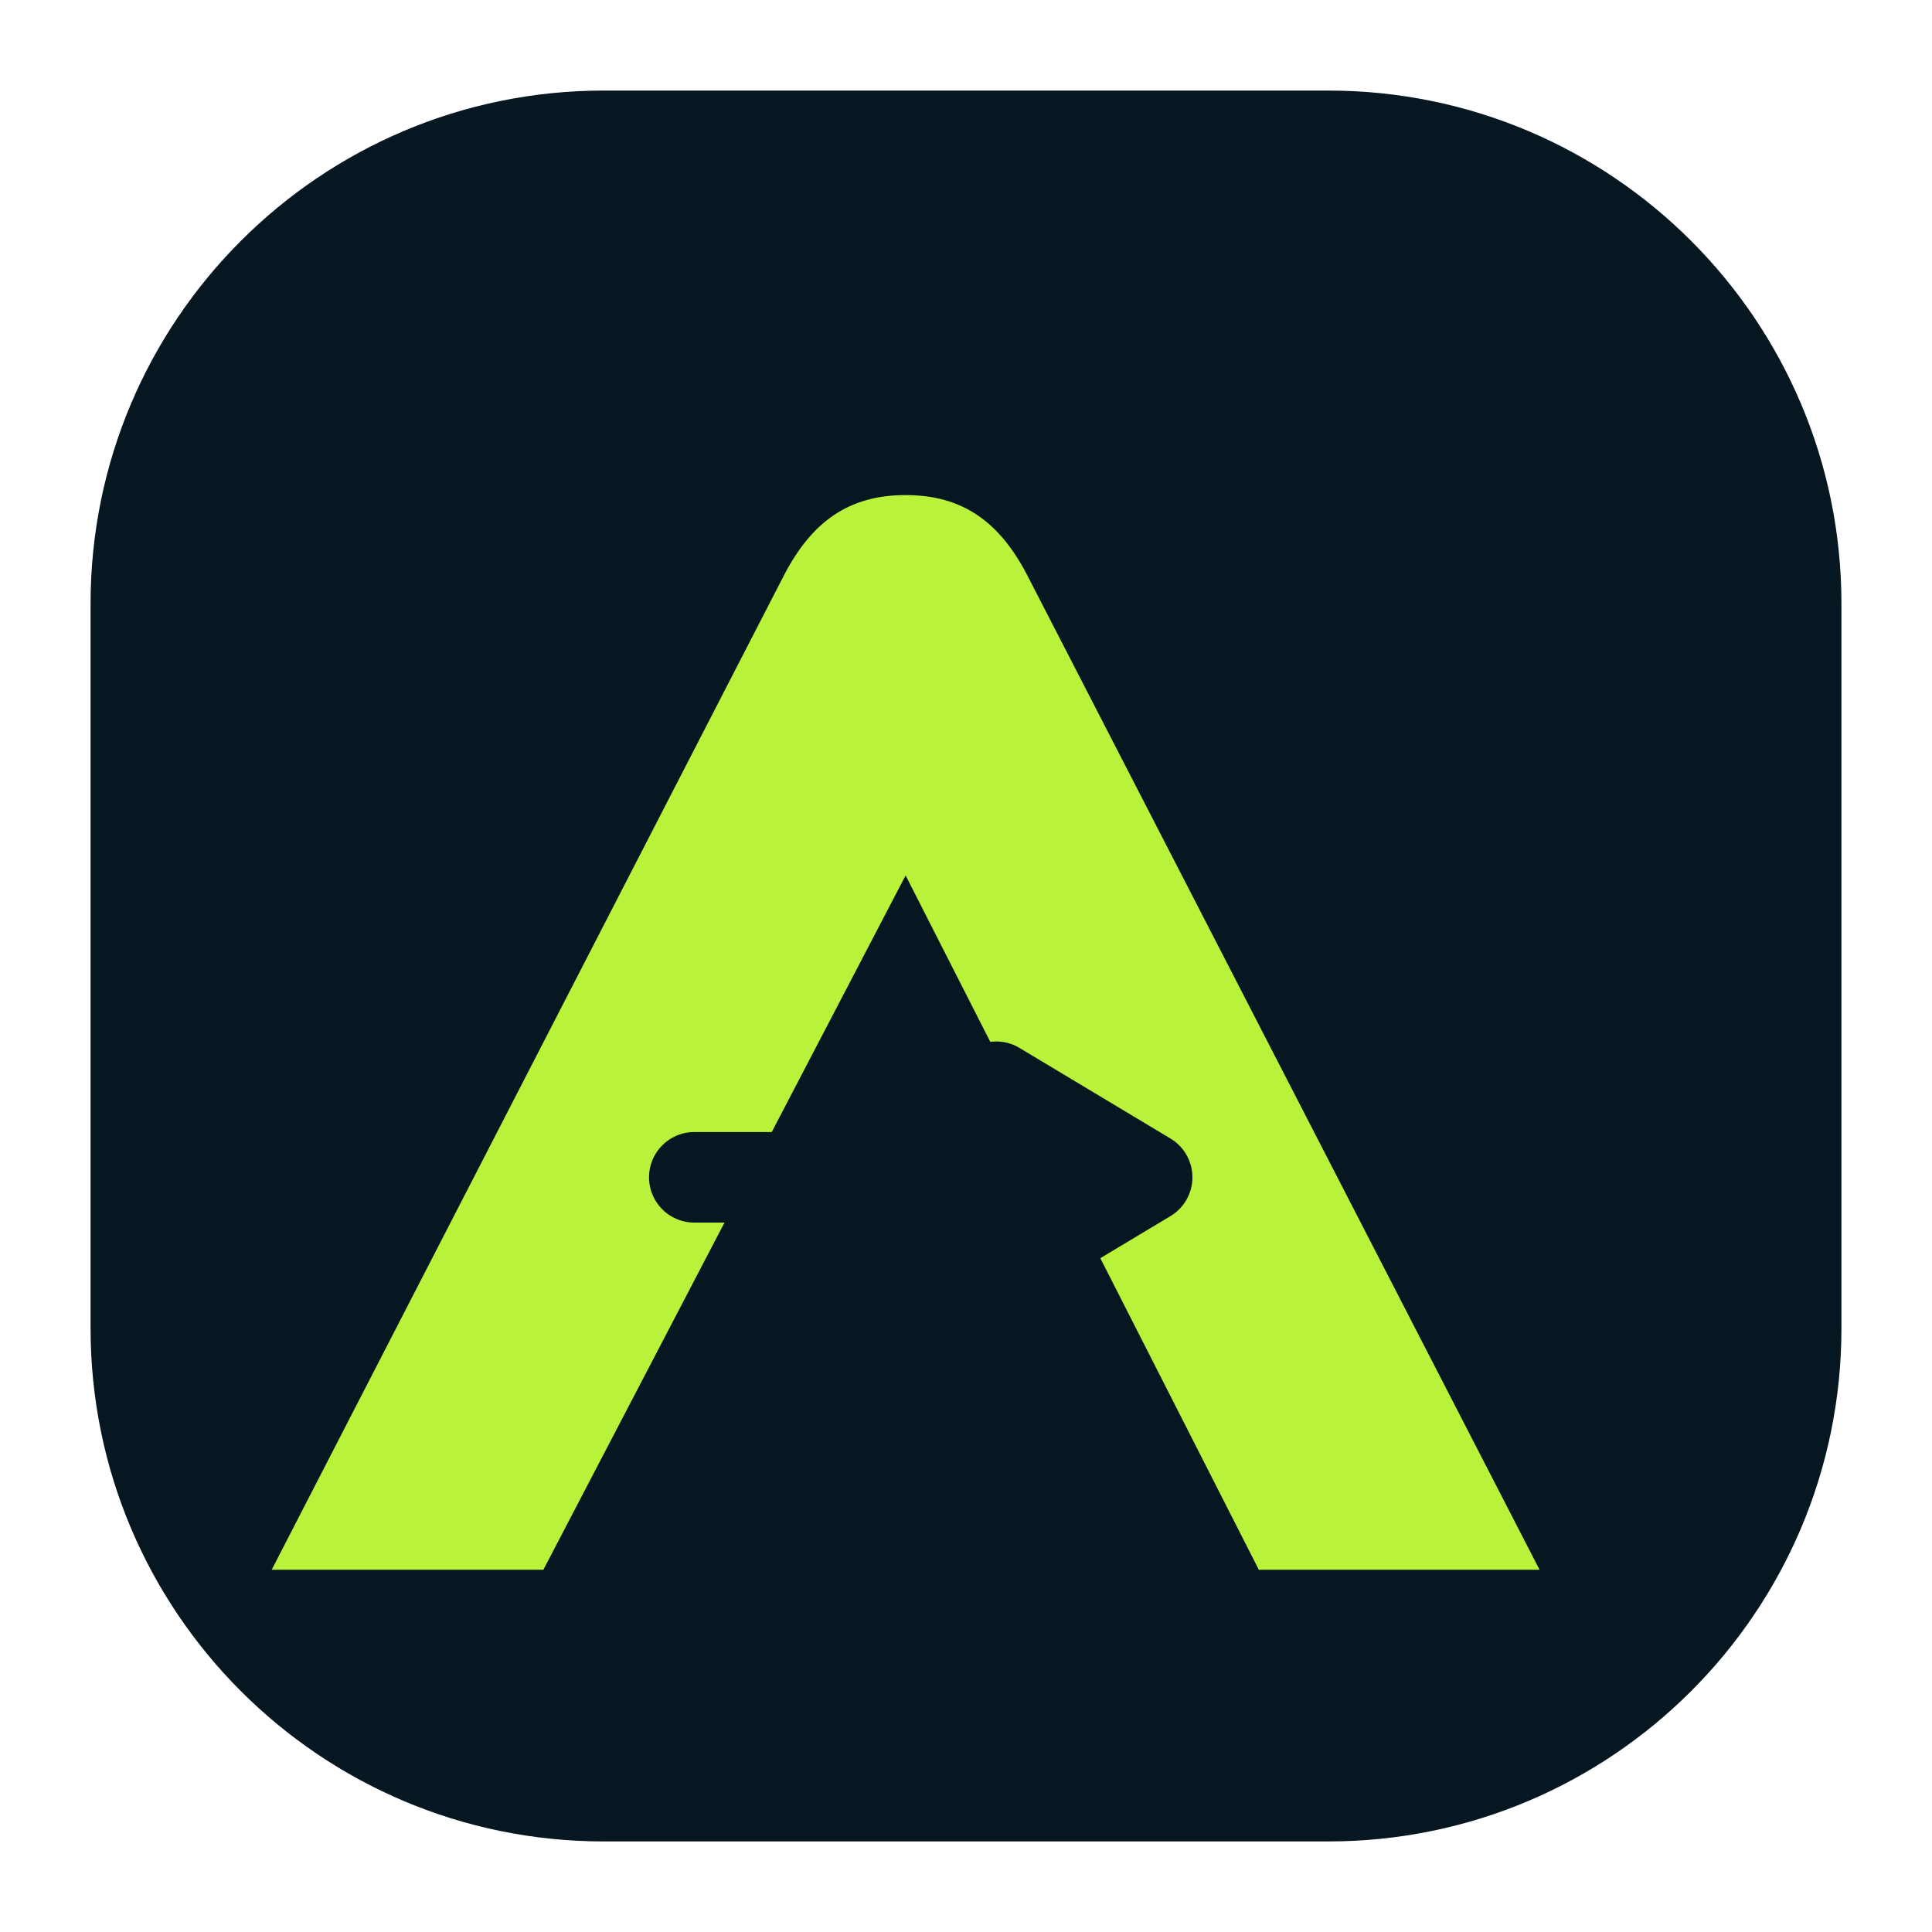
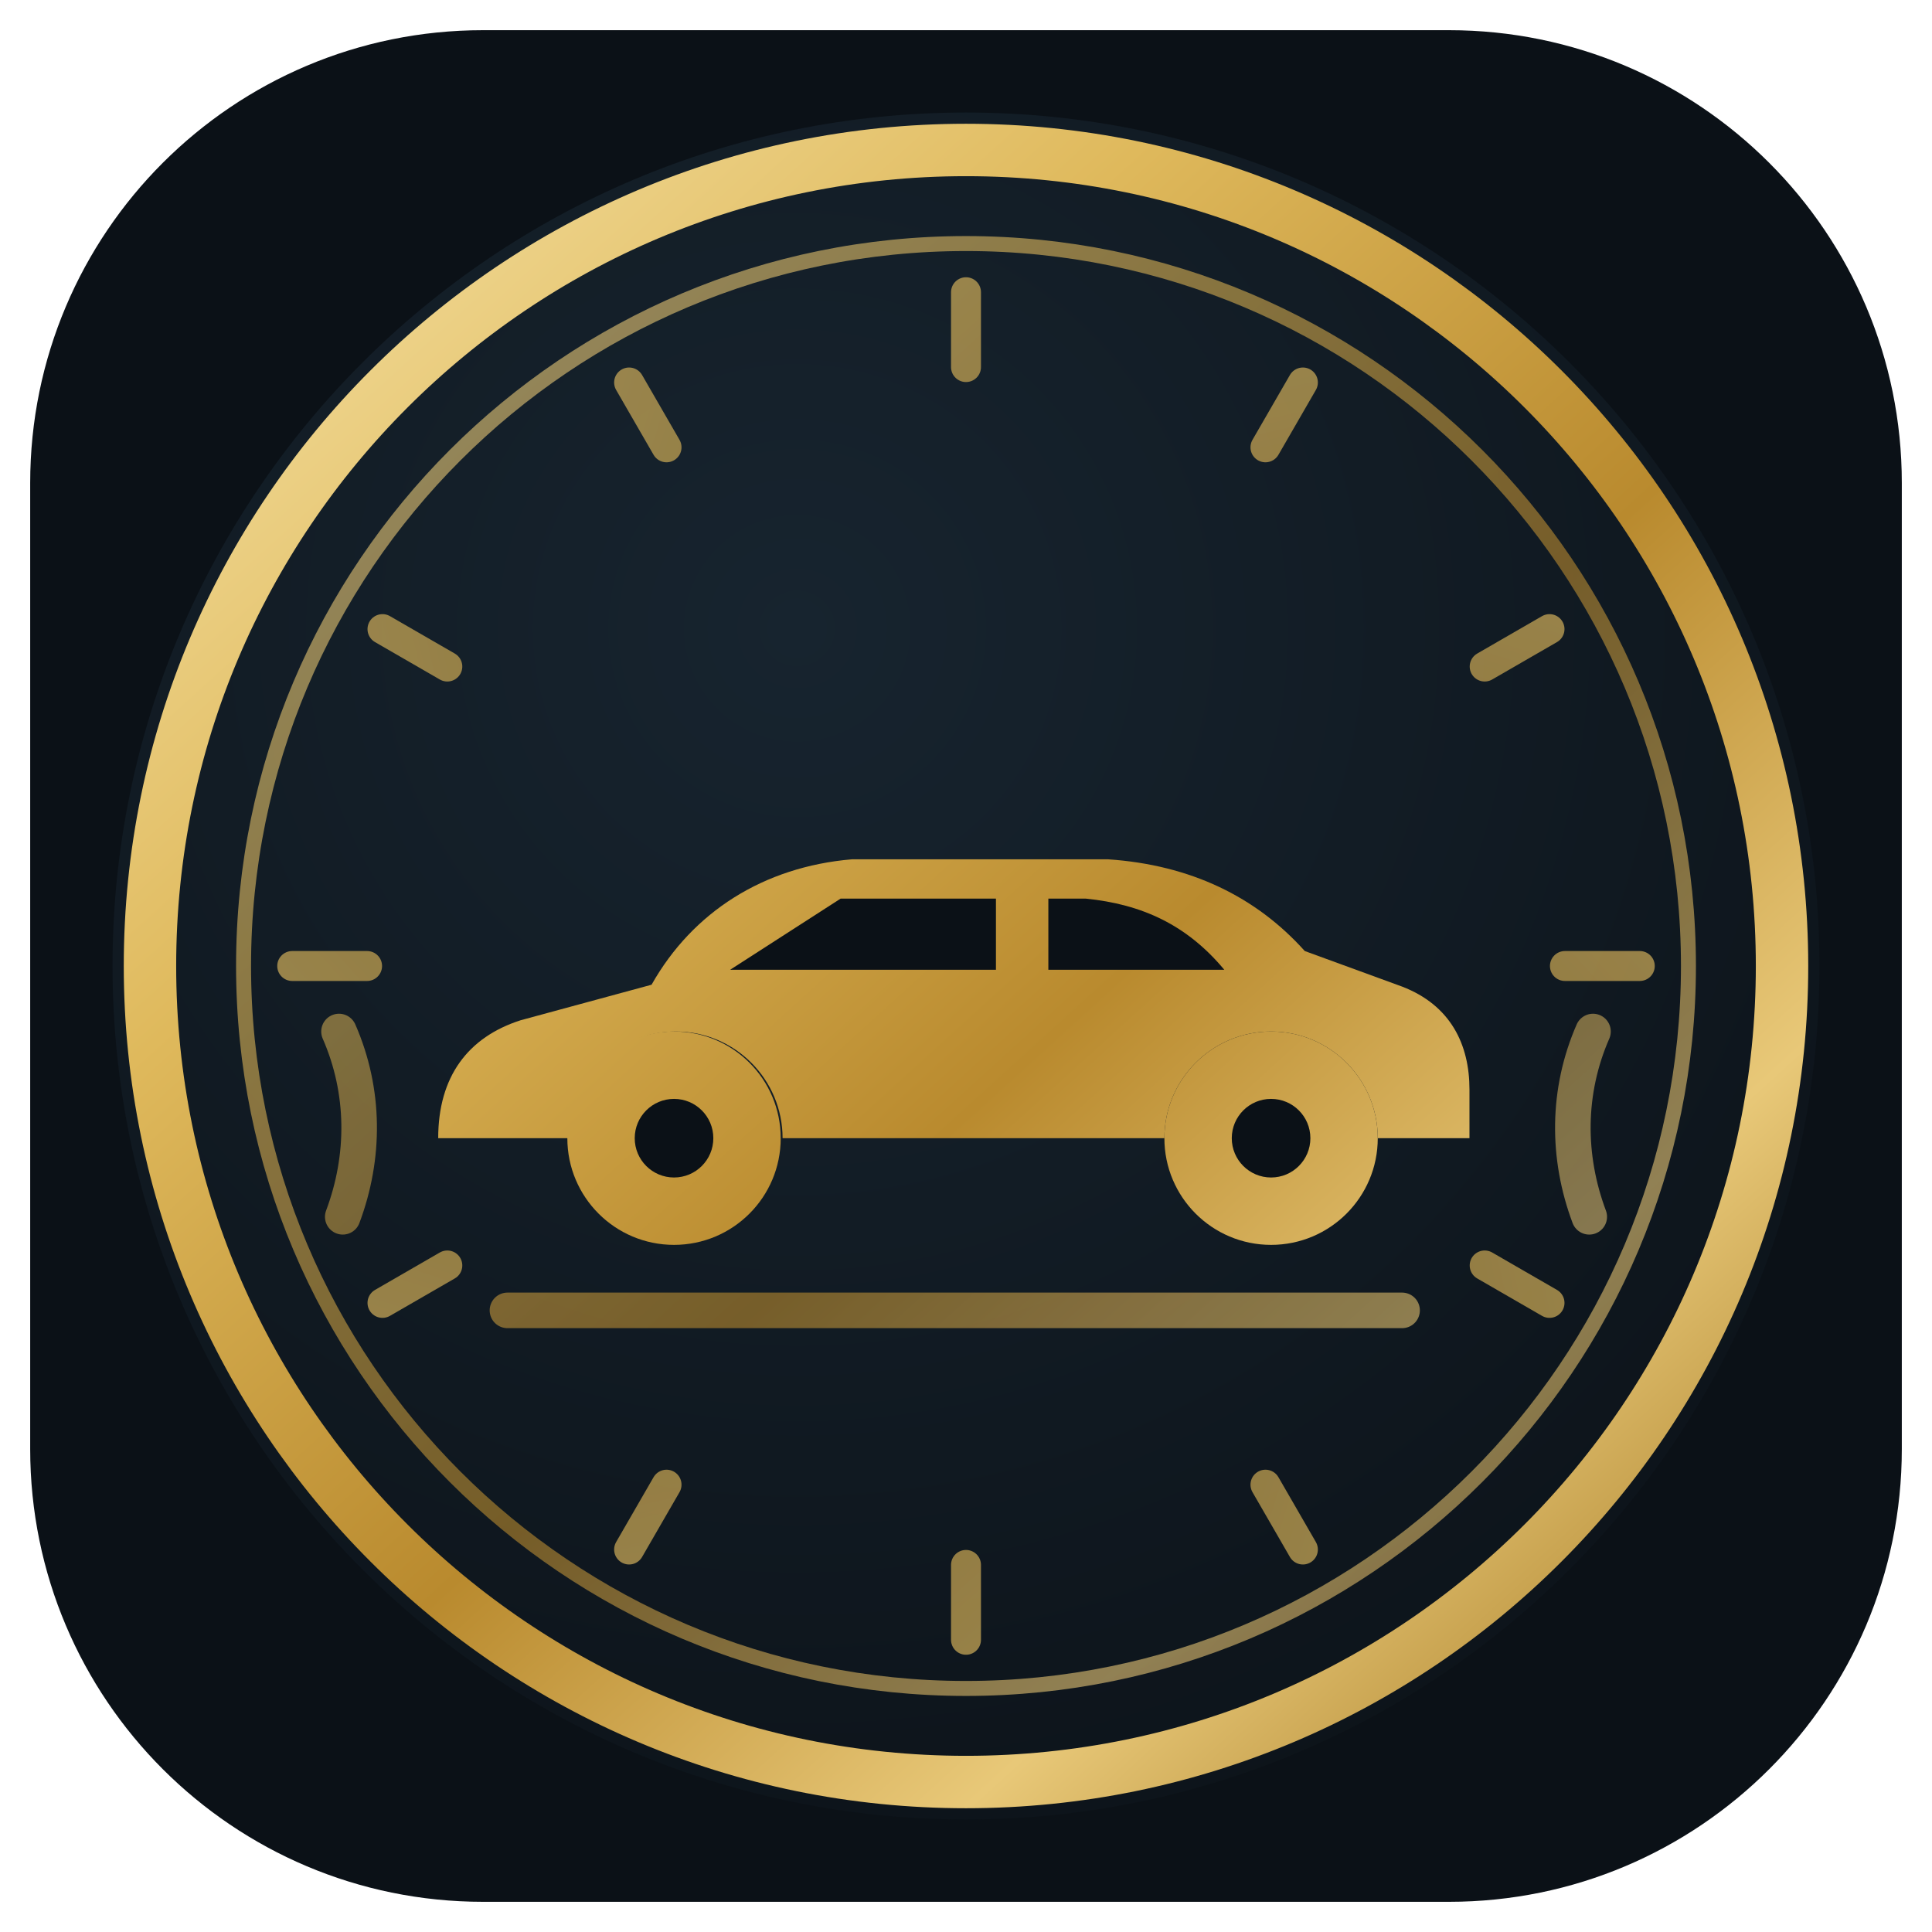
<svg xmlns="http://www.w3.org/2000/svg" viewBox="0 0 64 64">
-   <rect x="3" y="3" width="58" height="58" rx="17" fill="#071722" />
-   <path d="m9 52 17-33c.9-1.7 2.1-2.6 4-2.6s3.1.9 4 2.6L51 52h-9.3L30 29 18 52H9Z" fill="#b9f23a" />
-   <path d="M23 39h15m0 0-5-3m5 3-5 3" fill="none" stroke="#071722" stroke-linecap="round" stroke-linejoin="round" stroke-width="3" />
+   <defs>
+     <linearGradient id="olasco-gold" gradientUnits="userSpaceOnUse" x1="8" y1="4" x2="88" y2="92">
+       <stop offset="0" stop-color="#F6E3A6" />
+       <stop offset="0.28" stop-color="#DFB95C" />
+       <stop offset="0.55" stop-color="#B98A2E" />
+       <stop offset="0.78" stop-color="#E8C878" />
+       <stop offset="1" stop-color="#A2761F" />
+     </linearGradient>
+     <radialGradient id="olasco-field" cx="40%" cy="30%" r="85%">
+       <stop offset="0" stop-color="#17242f" />
+       <stop offset="1" stop-color="#0b1117" />
+     </radialGradient>
+     <g id="olasco-emblem">
+       <circle cx="48" cy="48" r="45.6" fill="url(#olasco-field)" />
+       <circle cx="48" cy="48" r="43.6" fill="none" stroke="url(#olasco-gold)" stroke-width="2.8" />
+       <circle cx="48" cy="48" r="38.6" fill="none" stroke="url(#olasco-gold)" stroke-width="0.8" opacity="0.6" />
+       <g stroke="url(#olasco-gold)" stroke-width="1.6" stroke-linecap="round" opacity="0.65">
+         <line x1="48" y1="12" x2="48" y2="16" />
+         <line x1="48" y1="12" x2="48" y2="16" transform="rotate(30 48 48)" />
+         <line x1="48" y1="12" x2="48" y2="16" transform="rotate(60 48 48)" />
+         <line x1="48" y1="12" x2="48" y2="16" transform="rotate(90 48 48)" />
+         <line x1="48" y1="12" x2="48" y2="16" transform="rotate(120 48 48)" />
+         <line x1="48" y1="12" x2="48" y2="16" transform="rotate(150 48 48)" />
+         <line x1="48" y1="12" x2="48" y2="16" transform="rotate(180 48 48)" />
+         <line x1="48" y1="12" x2="48" y2="16" transform="rotate(210 48 48)" />
+         <line x1="48" y1="12" x2="48" y2="16" transform="rotate(240 48 48)" />
+         <line x1="48" y1="12" x2="48" y2="16" transform="rotate(270 48 48)" />
+         <line x1="48" y1="12" x2="48" y2="16" transform="rotate(300 48 48)" />
+         <line x1="48" y1="12" x2="48" y2="16" transform="rotate(330 48 48)" />
+       </g>
+       <path d="M19.8 57.2 C19.8 53.9 21.4 51.8 24.2 50.9 L31.2 49 C33.4 45.1 37.2 42.7 41.9 42.3 L55.6 42.3 C60 42.6 63.5 44.3 66.1 47.2 L71.3 49.1 C73.9 50.1 74.9 52.2 74.9 54.6 L74.9 57.2 L70 57.2 A5.7 5.7 0 0 0 58.6 57.2 L38.2 57.2 A5.7 5.7 0 0 0 26.8 57.2 Z" fill="url(#olasco-gold)" />
+       <path d="M35.4 48.2 L41.3 44.4 L49.6 44.4 L49.6 48.2 Z" fill="#0b1117" />
+       <path d="M52.4 44.4 L54.4 44.4 C57.4 44.7 59.8 45.8 61.8 48.2 L52.4 48.2 Z" fill="#0b1117" />
+       <circle cx="32.4" cy="57.2" r="5.7" fill="url(#olasco-gold)" />
+       <circle cx="32.4" cy="57.2" r="2.1" fill="#0b1117" />
+       <circle cx="64.3" cy="57.2" r="5.7" fill="url(#olasco-gold)" />
+       <circle cx="64.3" cy="57.2" r="2.1" fill="#0b1117" />
+       <path d="M23.5 66.4 L71.3 66.4" stroke="url(#olasco-gold)" stroke-width="1.9" stroke-linecap="round" opacity="0.6" />
+       <path d="M14.5 51.5 C15.9 54.7 15.9 58.2 14.7 61.4" stroke="url(#olasco-gold)" stroke-width="1.9" stroke-linecap="round" fill="none" opacity="0.55" />
+       <path d="M81.5 51.5 C80.1 54.7 80.1 58.2 81.3 61.4" stroke="url(#olasco-gold)" stroke-width="1.9" stroke-linecap="round" fill="none" opacity="0.55" />
+     </g>
+   </defs>
+   <rect x="1" y="1" width="62" height="62" rx="15" fill="#0b1117" />
+   <g transform="translate(32 32) scale(0.62) translate(-48 -48)">
+     <use href="#olasco-emblem" />
+   </g>
</svg>
